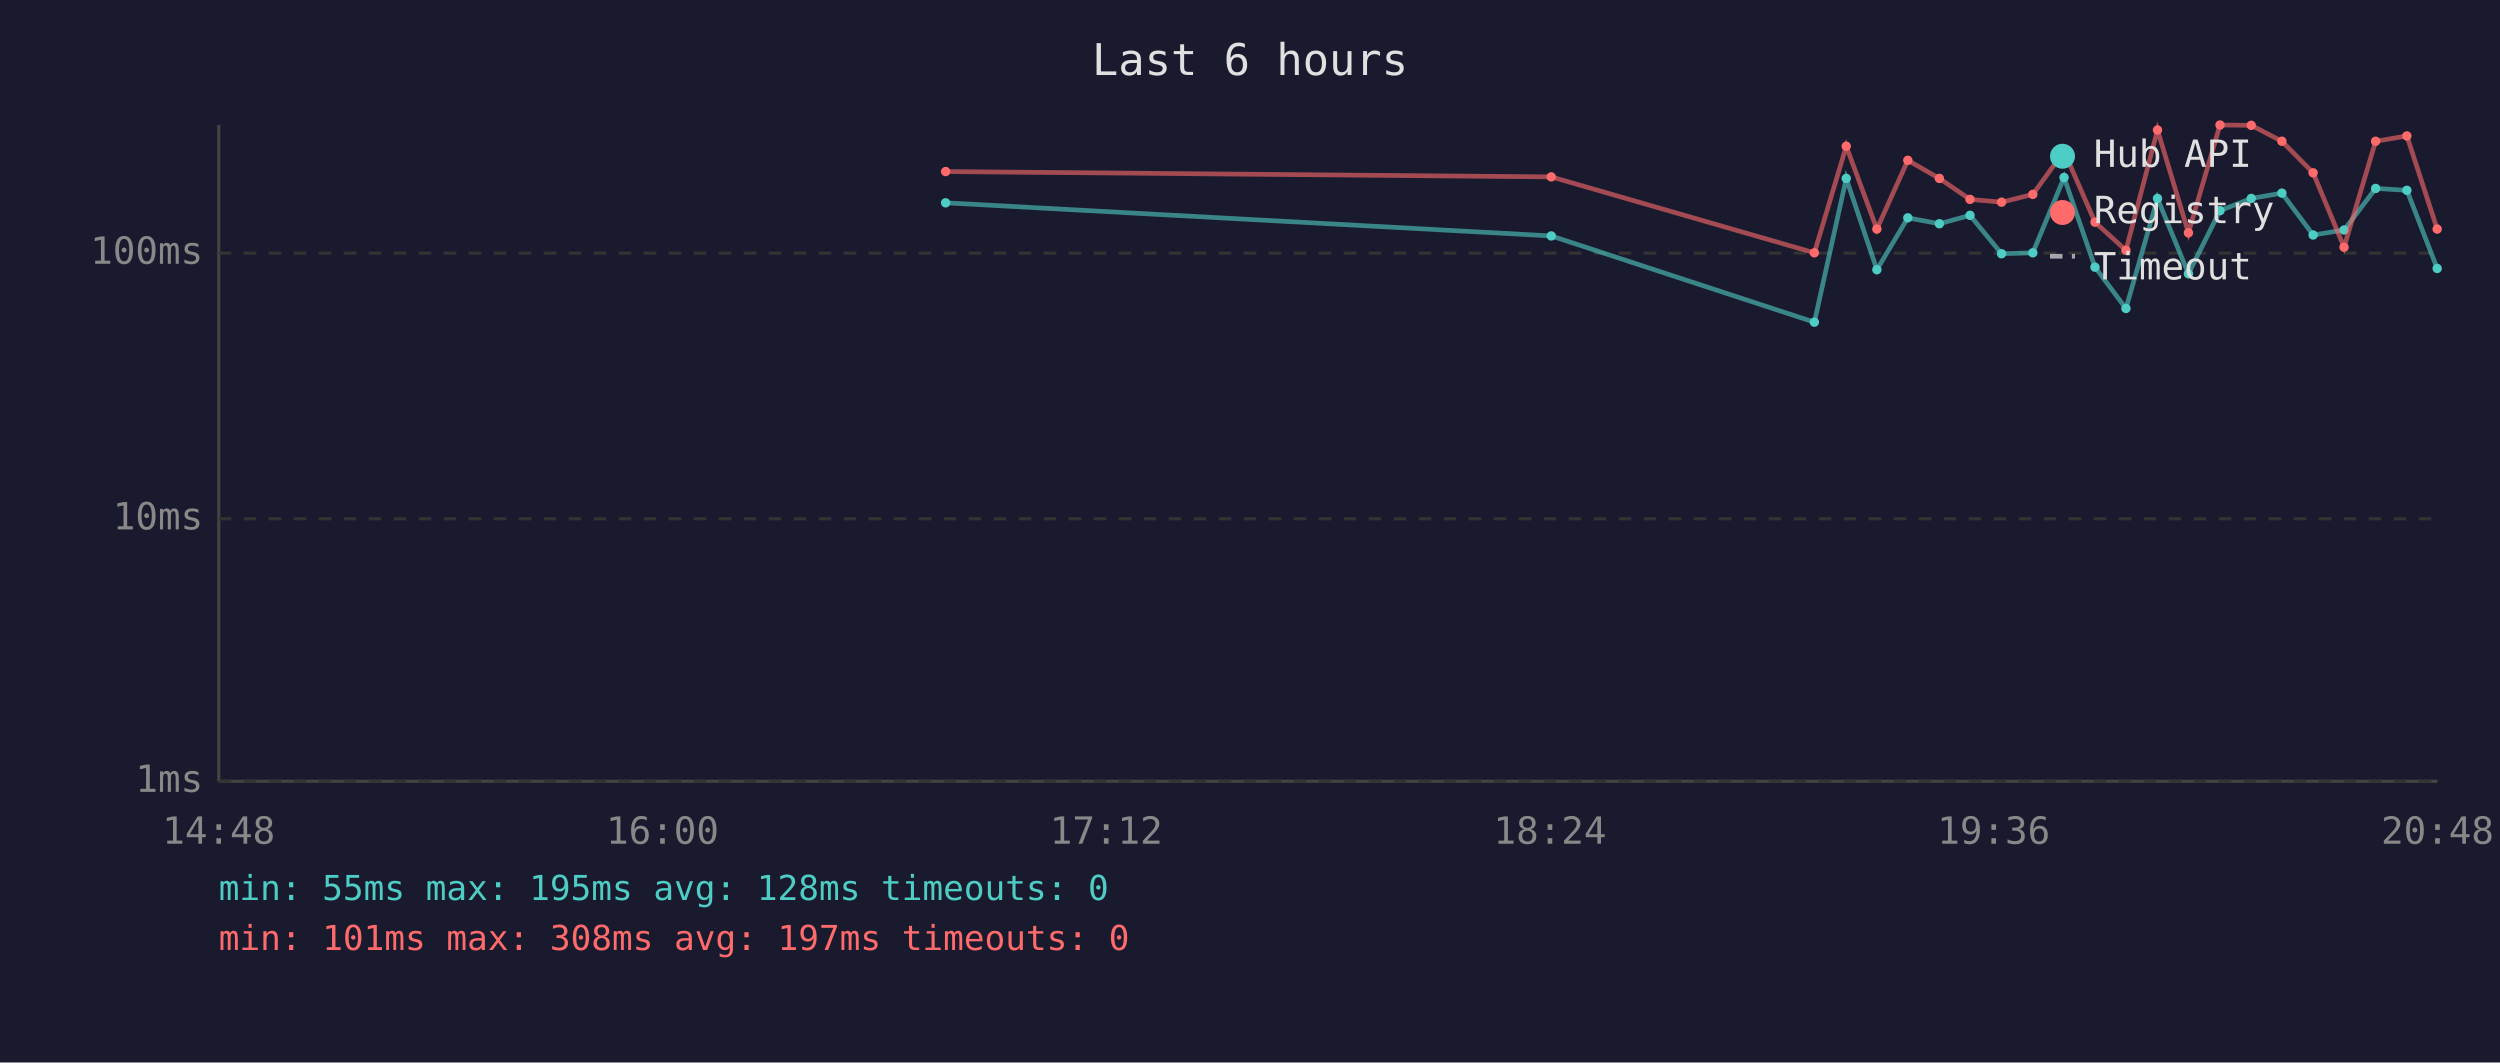
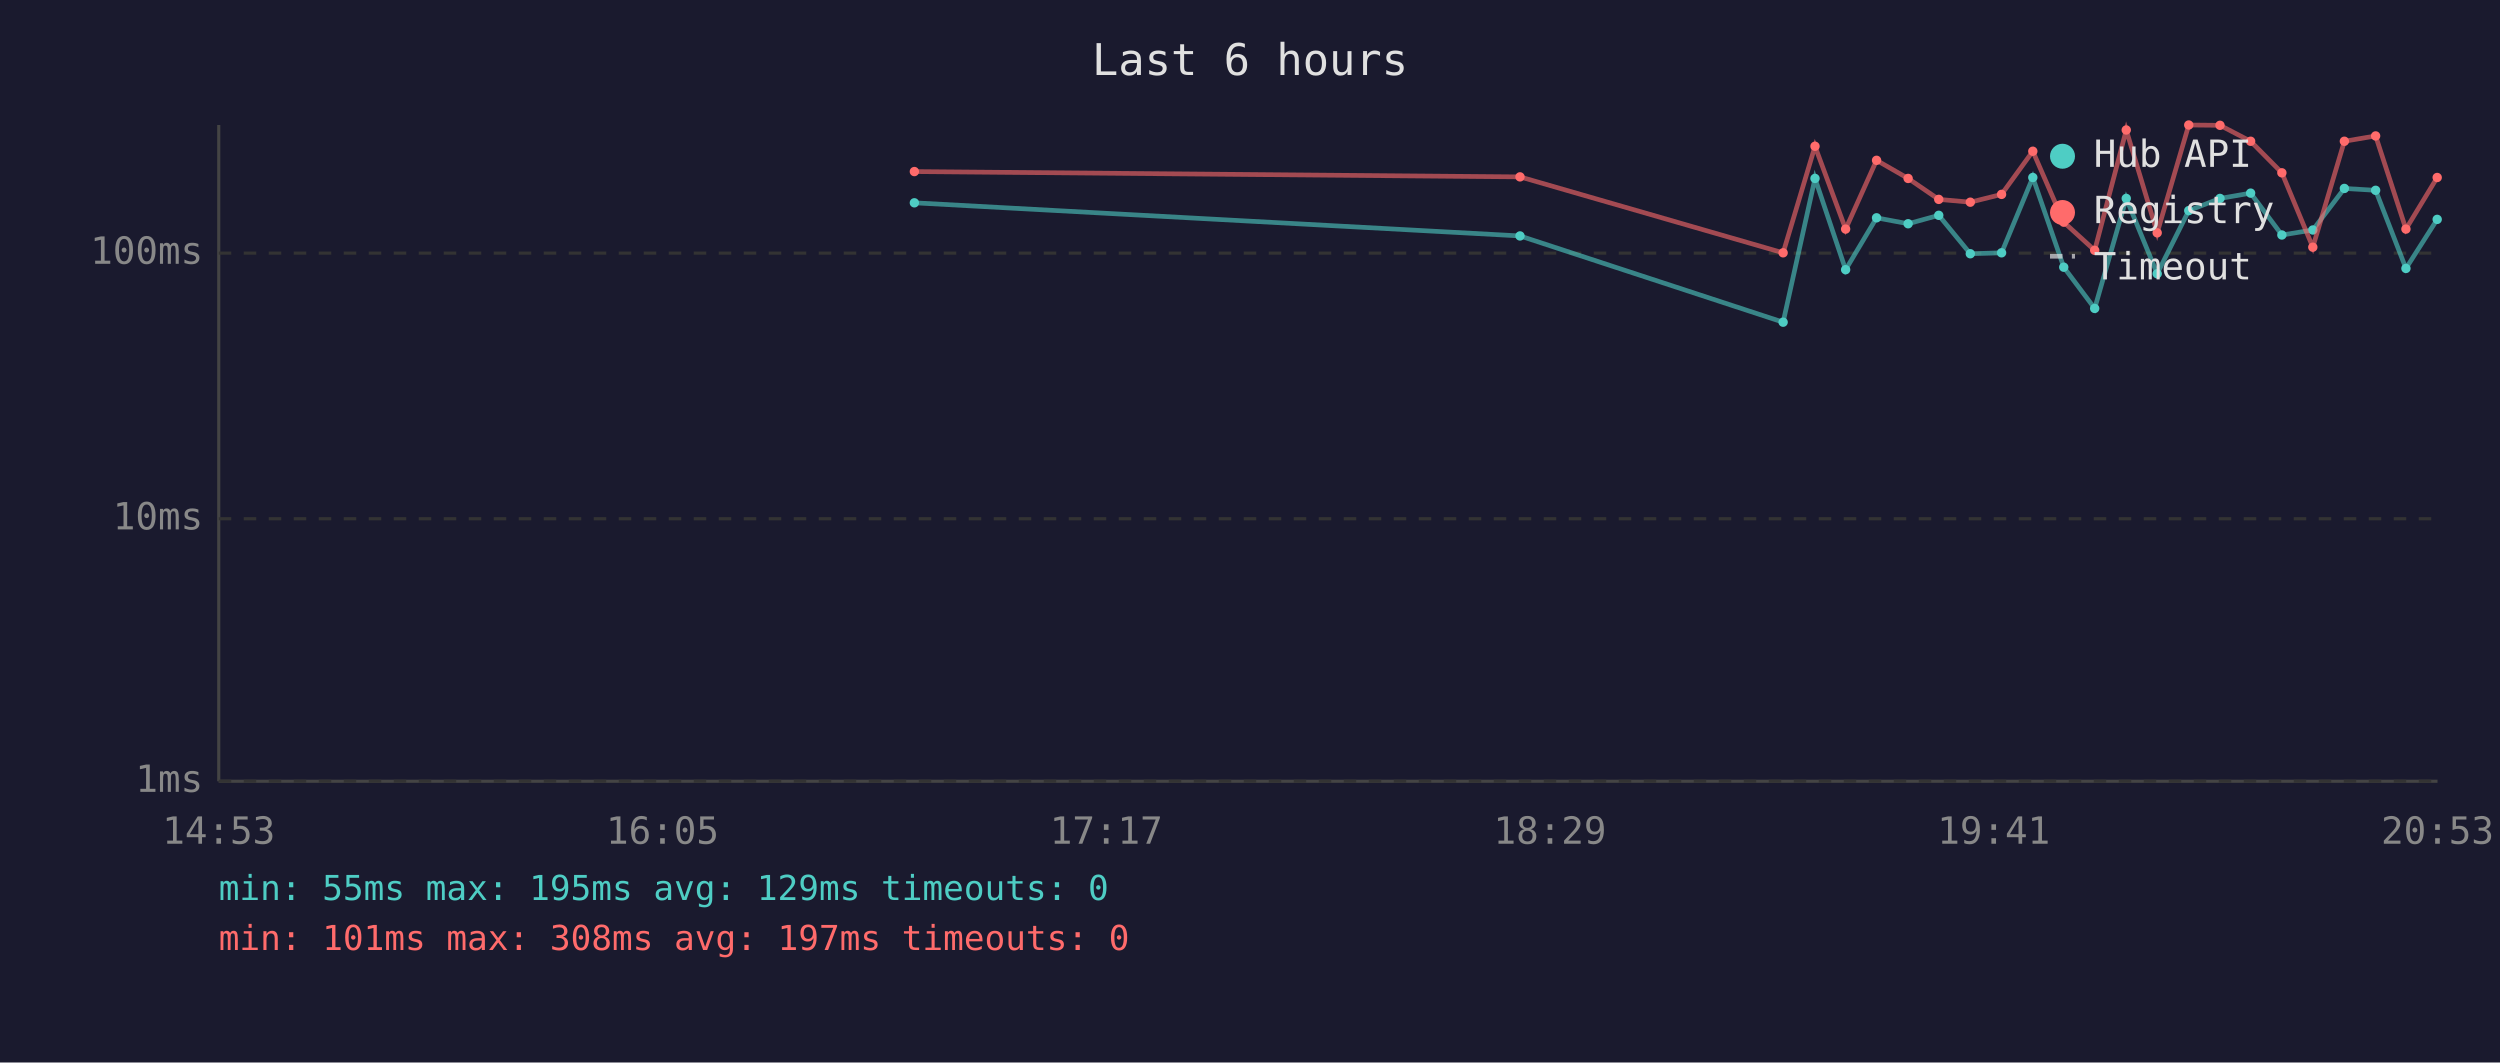
<svg xmlns="http://www.w3.org/2000/svg" viewBox="0 0 800 340" font-family="monospace" font-size="12">
  <rect width="800" height="340" fill="#1a1a2e" />
  <text x="400" y="24" fill="#e0e0e0" font-size="14" text-anchor="middle">Last 6 hours</text>
  <line x1="70" y1="40" x2="70" y2="250" stroke="#444" stroke-width="1" />
  <line x1="70" y1="250" x2="780" y2="250" stroke="#444" stroke-width="1" />
  <line x1="70" y1="250" x2="780" y2="250" stroke="#333" stroke-width="1" stroke-dasharray="4" />
  <text x="65" y="250" fill="#888" text-anchor="end" dominant-baseline="middle">1ms</text>
  <line x1="70" y1="166" x2="780" y2="166" stroke="#333" stroke-width="1" stroke-dasharray="4" />
  <text x="65" y="166" fill="#888" text-anchor="end" dominant-baseline="middle">10ms</text>
  <line x1="70" y1="81" x2="780" y2="81" stroke="#333" stroke-width="1" stroke-dasharray="4" />
  <text x="65" y="81" fill="#888" text-anchor="end" dominant-baseline="middle">100ms</text>
-   <text x="70" y="270" fill="#888" text-anchor="middle">14:48</text>
-   <text x="212" y="270" fill="#888" text-anchor="middle">16:00</text>
-   <text x="354" y="270" fill="#888" text-anchor="middle">17:12</text>
-   <text x="496" y="270" fill="#888" text-anchor="middle">18:24</text>
-   <text x="638" y="270" fill="#888" text-anchor="middle">19:36</text>
-   <text x="780" y="270" fill="#888" text-anchor="middle">20:48</text>
-   <polyline points="302.6,64.9 496.4,75.5 580.6,103.1 590.8,57.1 600.6,86.3 610.5,69.7 620.6,71.6 630.4,68.9 640.5,81.2 650.5,80.9 660.5,56.8 670.4,85.5 680.3,98.7 690.4,63.5 700.3,87.6 710.4,67.4 720.4,63.5 730.2,61.8 740.2,75.2 750.1,73.6 760.2,60.3 770.2,60.9 779.9,85.9" fill="none" stroke="#4ecdc4" stroke-width="1.5" opacity="0.6" />
-   <circle cx="302.6" cy="64.9" r="1.5" fill="#4ecdc4" />
-   <circle cx="496.4" cy="75.5" r="1.5" fill="#4ecdc4" />
-   <circle cx="580.6" cy="103.1" r="1.5" fill="#4ecdc4" />
-   <circle cx="590.8" cy="57.1" r="1.5" fill="#4ecdc4" />
-   <circle cx="600.6" cy="86.3" r="1.5" fill="#4ecdc4" />
-   <circle cx="610.5" cy="69.7" r="1.5" fill="#4ecdc4" />
-   <circle cx="620.6" cy="71.6" r="1.5" fill="#4ecdc4" />
-   <circle cx="630.4" cy="68.9" r="1.5" fill="#4ecdc4" />
-   <circle cx="640.5" cy="81.2" r="1.5" fill="#4ecdc4" />
-   <circle cx="650.5" cy="80.9" r="1.5" fill="#4ecdc4" />
-   <circle cx="660.5" cy="56.8" r="1.5" fill="#4ecdc4" />
-   <circle cx="670.4" cy="85.5" r="1.5" fill="#4ecdc4" />
-   <circle cx="680.3" cy="98.7" r="1.5" fill="#4ecdc4" />
-   <circle cx="690.4" cy="63.5" r="1.5" fill="#4ecdc4" />
-   <circle cx="700.3" cy="87.6" r="1.5" fill="#4ecdc4" />
-   <circle cx="710.4" cy="67.4" r="1.5" fill="#4ecdc4" />
-   <circle cx="720.4" cy="63.5" r="1.5" fill="#4ecdc4" />
-   <circle cx="730.2" cy="61.8" r="1.5" fill="#4ecdc4" />
-   <circle cx="740.2" cy="75.2" r="1.5" fill="#4ecdc4" />
-   <circle cx="750.1" cy="73.6" r="1.5" fill="#4ecdc4" />
-   <circle cx="760.2" cy="60.3" r="1.5" fill="#4ecdc4" />
-   <circle cx="770.2" cy="60.9" r="1.5" fill="#4ecdc4" />
-   <circle cx="779.9" cy="85.9" r="1.5" fill="#4ecdc4" />
-   <polyline points="302.6,54.9 496.4,56.6 580.6,80.9 590.8,46.8 600.6,73.3 610.5,51.3 620.6,57.1 630.4,63.8 640.5,64.7 650.5,62.2 660.5,48.4 670.4,71.1 680.3,80.1 690.4,41.6 700.3,74.5 710.4,40.0 720.4,40.1 730.2,45.2 740.2,55.3 750.1,79.1 760.2,45.2 770.2,43.5 779.9,73.3" fill="none" stroke="#ff6b6b" stroke-width="1.5" opacity="0.6" />
-   <circle cx="302.6" cy="54.9" r="1.5" fill="#ff6b6b" />
-   <circle cx="496.4" cy="56.6" r="1.5" fill="#ff6b6b" />
-   <circle cx="580.6" cy="80.9" r="1.5" fill="#ff6b6b" />
-   <circle cx="590.8" cy="46.8" r="1.5" fill="#ff6b6b" />
-   <circle cx="600.6" cy="73.3" r="1.5" fill="#ff6b6b" />
-   <circle cx="610.5" cy="51.3" r="1.5" fill="#ff6b6b" />
-   <circle cx="620.6" cy="57.1" r="1.5" fill="#ff6b6b" />
-   <circle cx="630.4" cy="63.8" r="1.5" fill="#ff6b6b" />
-   <circle cx="640.5" cy="64.7" r="1.5" fill="#ff6b6b" />
-   <circle cx="650.5" cy="62.2" r="1.5" fill="#ff6b6b" />
-   <circle cx="660.5" cy="48.4" r="1.5" fill="#ff6b6b" />
-   <circle cx="670.4" cy="71.1" r="1.5" fill="#ff6b6b" />
-   <circle cx="680.3" cy="80.1" r="1.5" fill="#ff6b6b" />
-   <circle cx="690.4" cy="41.6" r="1.5" fill="#ff6b6b" />
-   <circle cx="700.3" cy="74.5" r="1.5" fill="#ff6b6b" />
-   <circle cx="710.4" cy="40.0" r="1.5" fill="#ff6b6b" />
-   <circle cx="720.4" cy="40.1" r="1.5" fill="#ff6b6b" />
-   <circle cx="730.2" cy="45.2" r="1.5" fill="#ff6b6b" />
-   <circle cx="740.2" cy="55.3" r="1.5" fill="#ff6b6b" />
-   <circle cx="750.1" cy="79.1" r="1.5" fill="#ff6b6b" />
-   <circle cx="760.2" cy="45.2" r="1.5" fill="#ff6b6b" />
-   <circle cx="770.2" cy="43.5" r="1.5" fill="#ff6b6b" />
-   <circle cx="779.9" cy="73.3" r="1.5" fill="#ff6b6b" />
+   <text x="70" y="270" fill="#888" text-anchor="middle">14:53</text>
+   <text x="212" y="270" fill="#888" text-anchor="middle">16:05</text>
+   <text x="354" y="270" fill="#888" text-anchor="middle">17:17</text>
+   <text x="496" y="270" fill="#888" text-anchor="middle">18:29</text>
+   <text x="638" y="270" fill="#888" text-anchor="middle">19:41</text>
+   <text x="780" y="270" fill="#888" text-anchor="middle">20:53</text>
+   <polyline points="292.6,64.9 486.4,75.5 570.6,103.1 580.8,57.1 590.6,86.3 600.5,69.7 610.6,71.6 620.4,68.9 630.5,81.2 640.5,80.9 650.5,56.8 660.4,85.5 670.3,98.7 680.4,63.5 690.3,87.6 700.4,67.4 710.4,63.5 720.2,61.8 730.2,75.2 740.1,73.6 750.2,60.3 760.2,60.9 769.9,85.9 779.9,70.2" fill="none" stroke="#4ecdc4" stroke-width="1.5" opacity="0.6" />
+   <circle cx="292.6" cy="64.9" r="1.5" fill="#4ecdc4" />
+   <circle cx="486.4" cy="75.5" r="1.5" fill="#4ecdc4" />
+   <circle cx="570.6" cy="103.1" r="1.5" fill="#4ecdc4" />
+   <circle cx="580.8" cy="57.1" r="1.5" fill="#4ecdc4" />
+   <circle cx="590.6" cy="86.3" r="1.5" fill="#4ecdc4" />
+   <circle cx="600.5" cy="69.7" r="1.5" fill="#4ecdc4" />
+   <circle cx="610.6" cy="71.6" r="1.5" fill="#4ecdc4" />
+   <circle cx="620.4" cy="68.9" r="1.5" fill="#4ecdc4" />
+   <circle cx="630.5" cy="81.2" r="1.5" fill="#4ecdc4" />
+   <circle cx="640.5" cy="80.9" r="1.5" fill="#4ecdc4" />
+   <circle cx="650.5" cy="56.8" r="1.5" fill="#4ecdc4" />
+   <circle cx="660.4" cy="85.5" r="1.5" fill="#4ecdc4" />
+   <circle cx="670.3" cy="98.7" r="1.5" fill="#4ecdc4" />
+   <circle cx="680.4" cy="63.5" r="1.5" fill="#4ecdc4" />
+   <circle cx="690.3" cy="87.6" r="1.5" fill="#4ecdc4" />
+   <circle cx="700.4" cy="67.4" r="1.5" fill="#4ecdc4" />
+   <circle cx="710.4" cy="63.5" r="1.5" fill="#4ecdc4" />
+   <circle cx="720.2" cy="61.8" r="1.5" fill="#4ecdc4" />
+   <circle cx="730.2" cy="75.2" r="1.5" fill="#4ecdc4" />
+   <circle cx="740.1" cy="73.6" r="1.5" fill="#4ecdc4" />
+   <circle cx="750.2" cy="60.3" r="1.5" fill="#4ecdc4" />
+   <circle cx="760.2" cy="60.9" r="1.5" fill="#4ecdc4" />
+   <circle cx="769.9" cy="85.9" r="1.5" fill="#4ecdc4" />
+   <circle cx="779.9" cy="70.2" r="1.5" fill="#4ecdc4" />
+   <polyline points="292.6,54.9 486.4,56.6 570.6,80.9 580.8,46.8 590.6,73.3 600.5,51.3 610.6,57.1 620.4,63.8 630.5,64.7 640.5,62.2 650.5,48.4 660.4,71.1 670.3,80.1 680.4,41.6 690.3,74.5 700.4,40.0 710.4,40.1 720.2,45.2 730.2,55.3 740.1,79.1 750.2,45.2 760.2,43.5 769.9,73.3 779.9,56.8" fill="none" stroke="#ff6b6b" stroke-width="1.5" opacity="0.6" />
+   <circle cx="292.6" cy="54.9" r="1.5" fill="#ff6b6b" />
+   <circle cx="486.4" cy="56.6" r="1.5" fill="#ff6b6b" />
+   <circle cx="570.6" cy="80.9" r="1.5" fill="#ff6b6b" />
+   <circle cx="580.8" cy="46.8" r="1.5" fill="#ff6b6b" />
+   <circle cx="590.6" cy="73.3" r="1.5" fill="#ff6b6b" />
+   <circle cx="600.5" cy="51.3" r="1.5" fill="#ff6b6b" />
+   <circle cx="610.6" cy="57.1" r="1.5" fill="#ff6b6b" />
+   <circle cx="620.4" cy="63.8" r="1.5" fill="#ff6b6b" />
+   <circle cx="630.5" cy="64.7" r="1.5" fill="#ff6b6b" />
+   <circle cx="640.5" cy="62.2" r="1.5" fill="#ff6b6b" />
+   <circle cx="650.5" cy="48.4" r="1.5" fill="#ff6b6b" />
+   <circle cx="660.4" cy="71.1" r="1.5" fill="#ff6b6b" />
+   <circle cx="670.3" cy="80.1" r="1.5" fill="#ff6b6b" />
+   <circle cx="680.4" cy="41.6" r="1.5" fill="#ff6b6b" />
+   <circle cx="690.3" cy="74.5" r="1.5" fill="#ff6b6b" />
+   <circle cx="700.4" cy="40.0" r="1.5" fill="#ff6b6b" />
+   <circle cx="710.4" cy="40.1" r="1.5" fill="#ff6b6b" />
+   <circle cx="720.2" cy="45.2" r="1.5" fill="#ff6b6b" />
+   <circle cx="730.2" cy="55.3" r="1.5" fill="#ff6b6b" />
+   <circle cx="740.1" cy="79.1" r="1.5" fill="#ff6b6b" />
+   <circle cx="750.2" cy="45.2" r="1.5" fill="#ff6b6b" />
+   <circle cx="760.2" cy="43.5" r="1.5" fill="#ff6b6b" />
+   <circle cx="769.9" cy="73.3" r="1.5" fill="#ff6b6b" />
+   <circle cx="779.9" cy="56.8" r="1.5" fill="#ff6b6b" />
  <circle cx="660" cy="50" r="4" fill="#4ecdc4" />
  <text x="670" y="50" fill="#e0e0e0" dominant-baseline="middle">Hub API</text>
  <circle cx="660" cy="68" r="4" fill="#ff6b6b" />
  <text x="670" y="68" fill="#e0e0e0" dominant-baseline="middle">Registry</text>
  <line x1="656" y1="82" x2="664" y2="82" stroke="#e0e0e0" stroke-width="1.5" stroke-dasharray="4,3" opacity="0.7" />
  <text x="670" y="86" fill="#e0e0e0" dominant-baseline="middle">Timeout</text>
-   <text x="70" y="288" fill="#4ecdc4" font-size="11">min: 55ms  max: 195ms  avg: 128ms  timeouts: 0</text>
+   <text x="70" y="288" fill="#4ecdc4" font-size="11">min: 55ms  max: 195ms  avg: 129ms  timeouts: 0</text>
  <text x="70" y="304" fill="#ff6b6b" font-size="11">min: 101ms  max: 308ms  avg: 197ms  timeouts: 0</text>
</svg>
